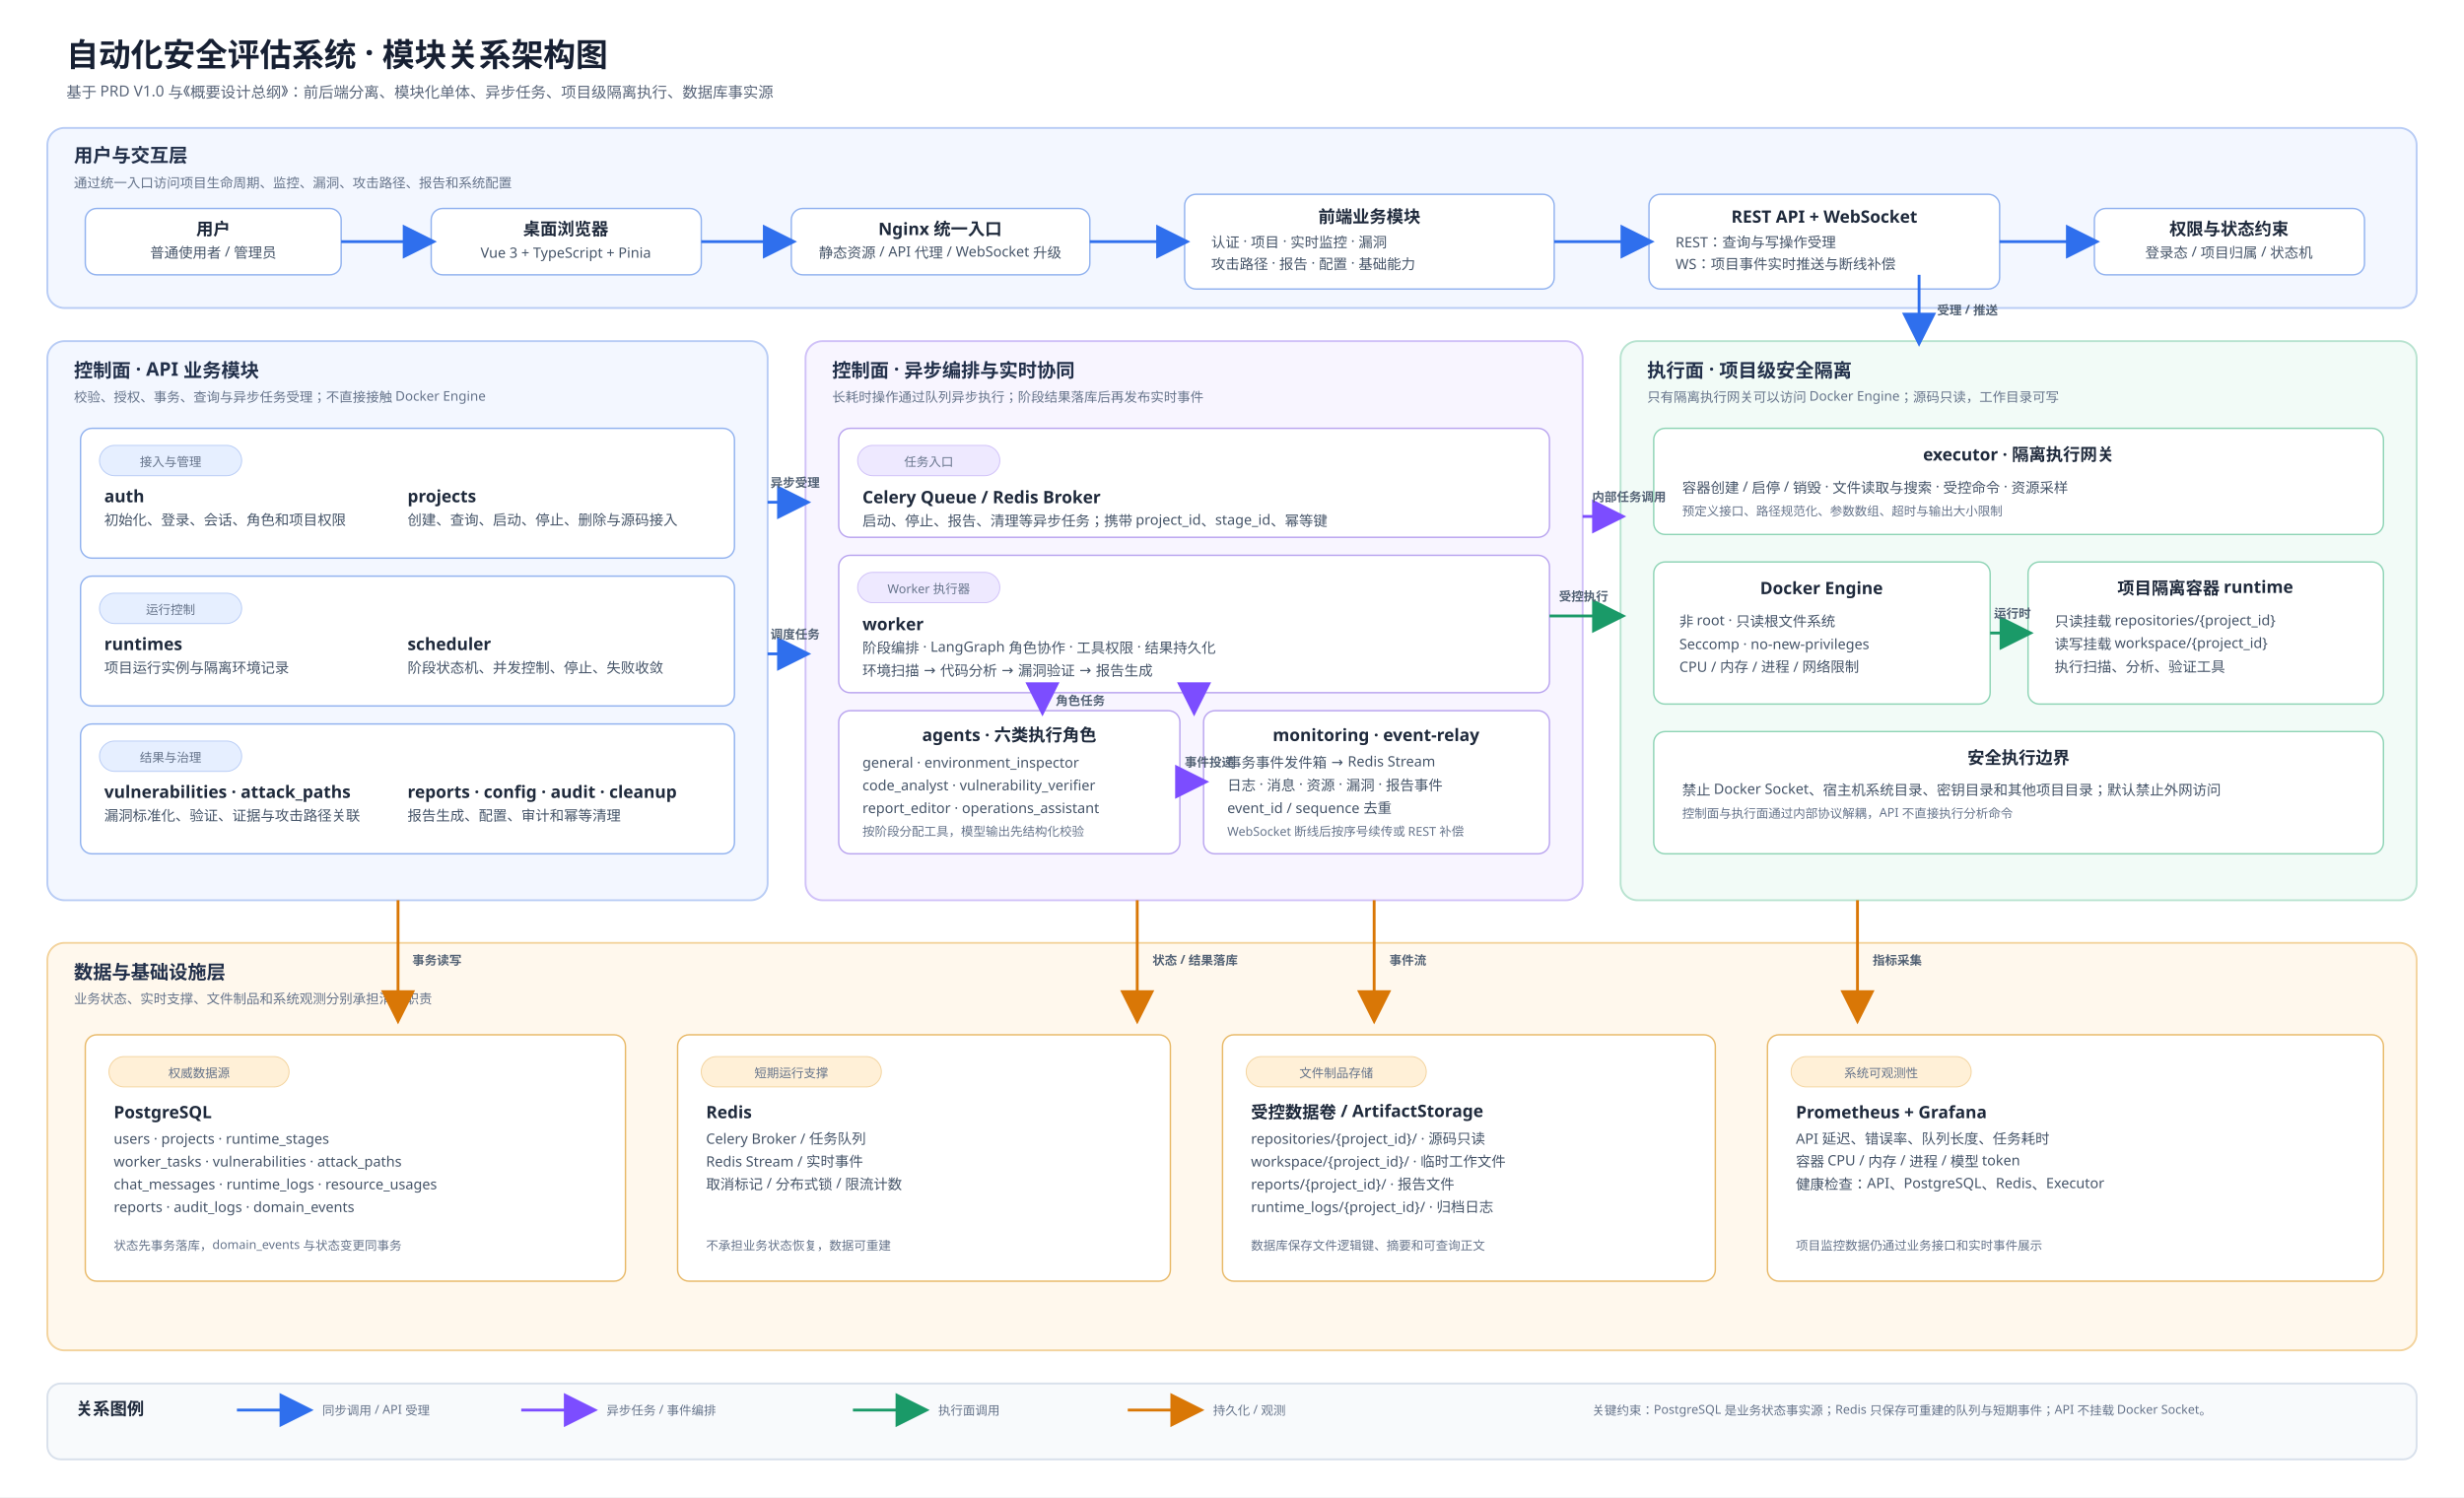
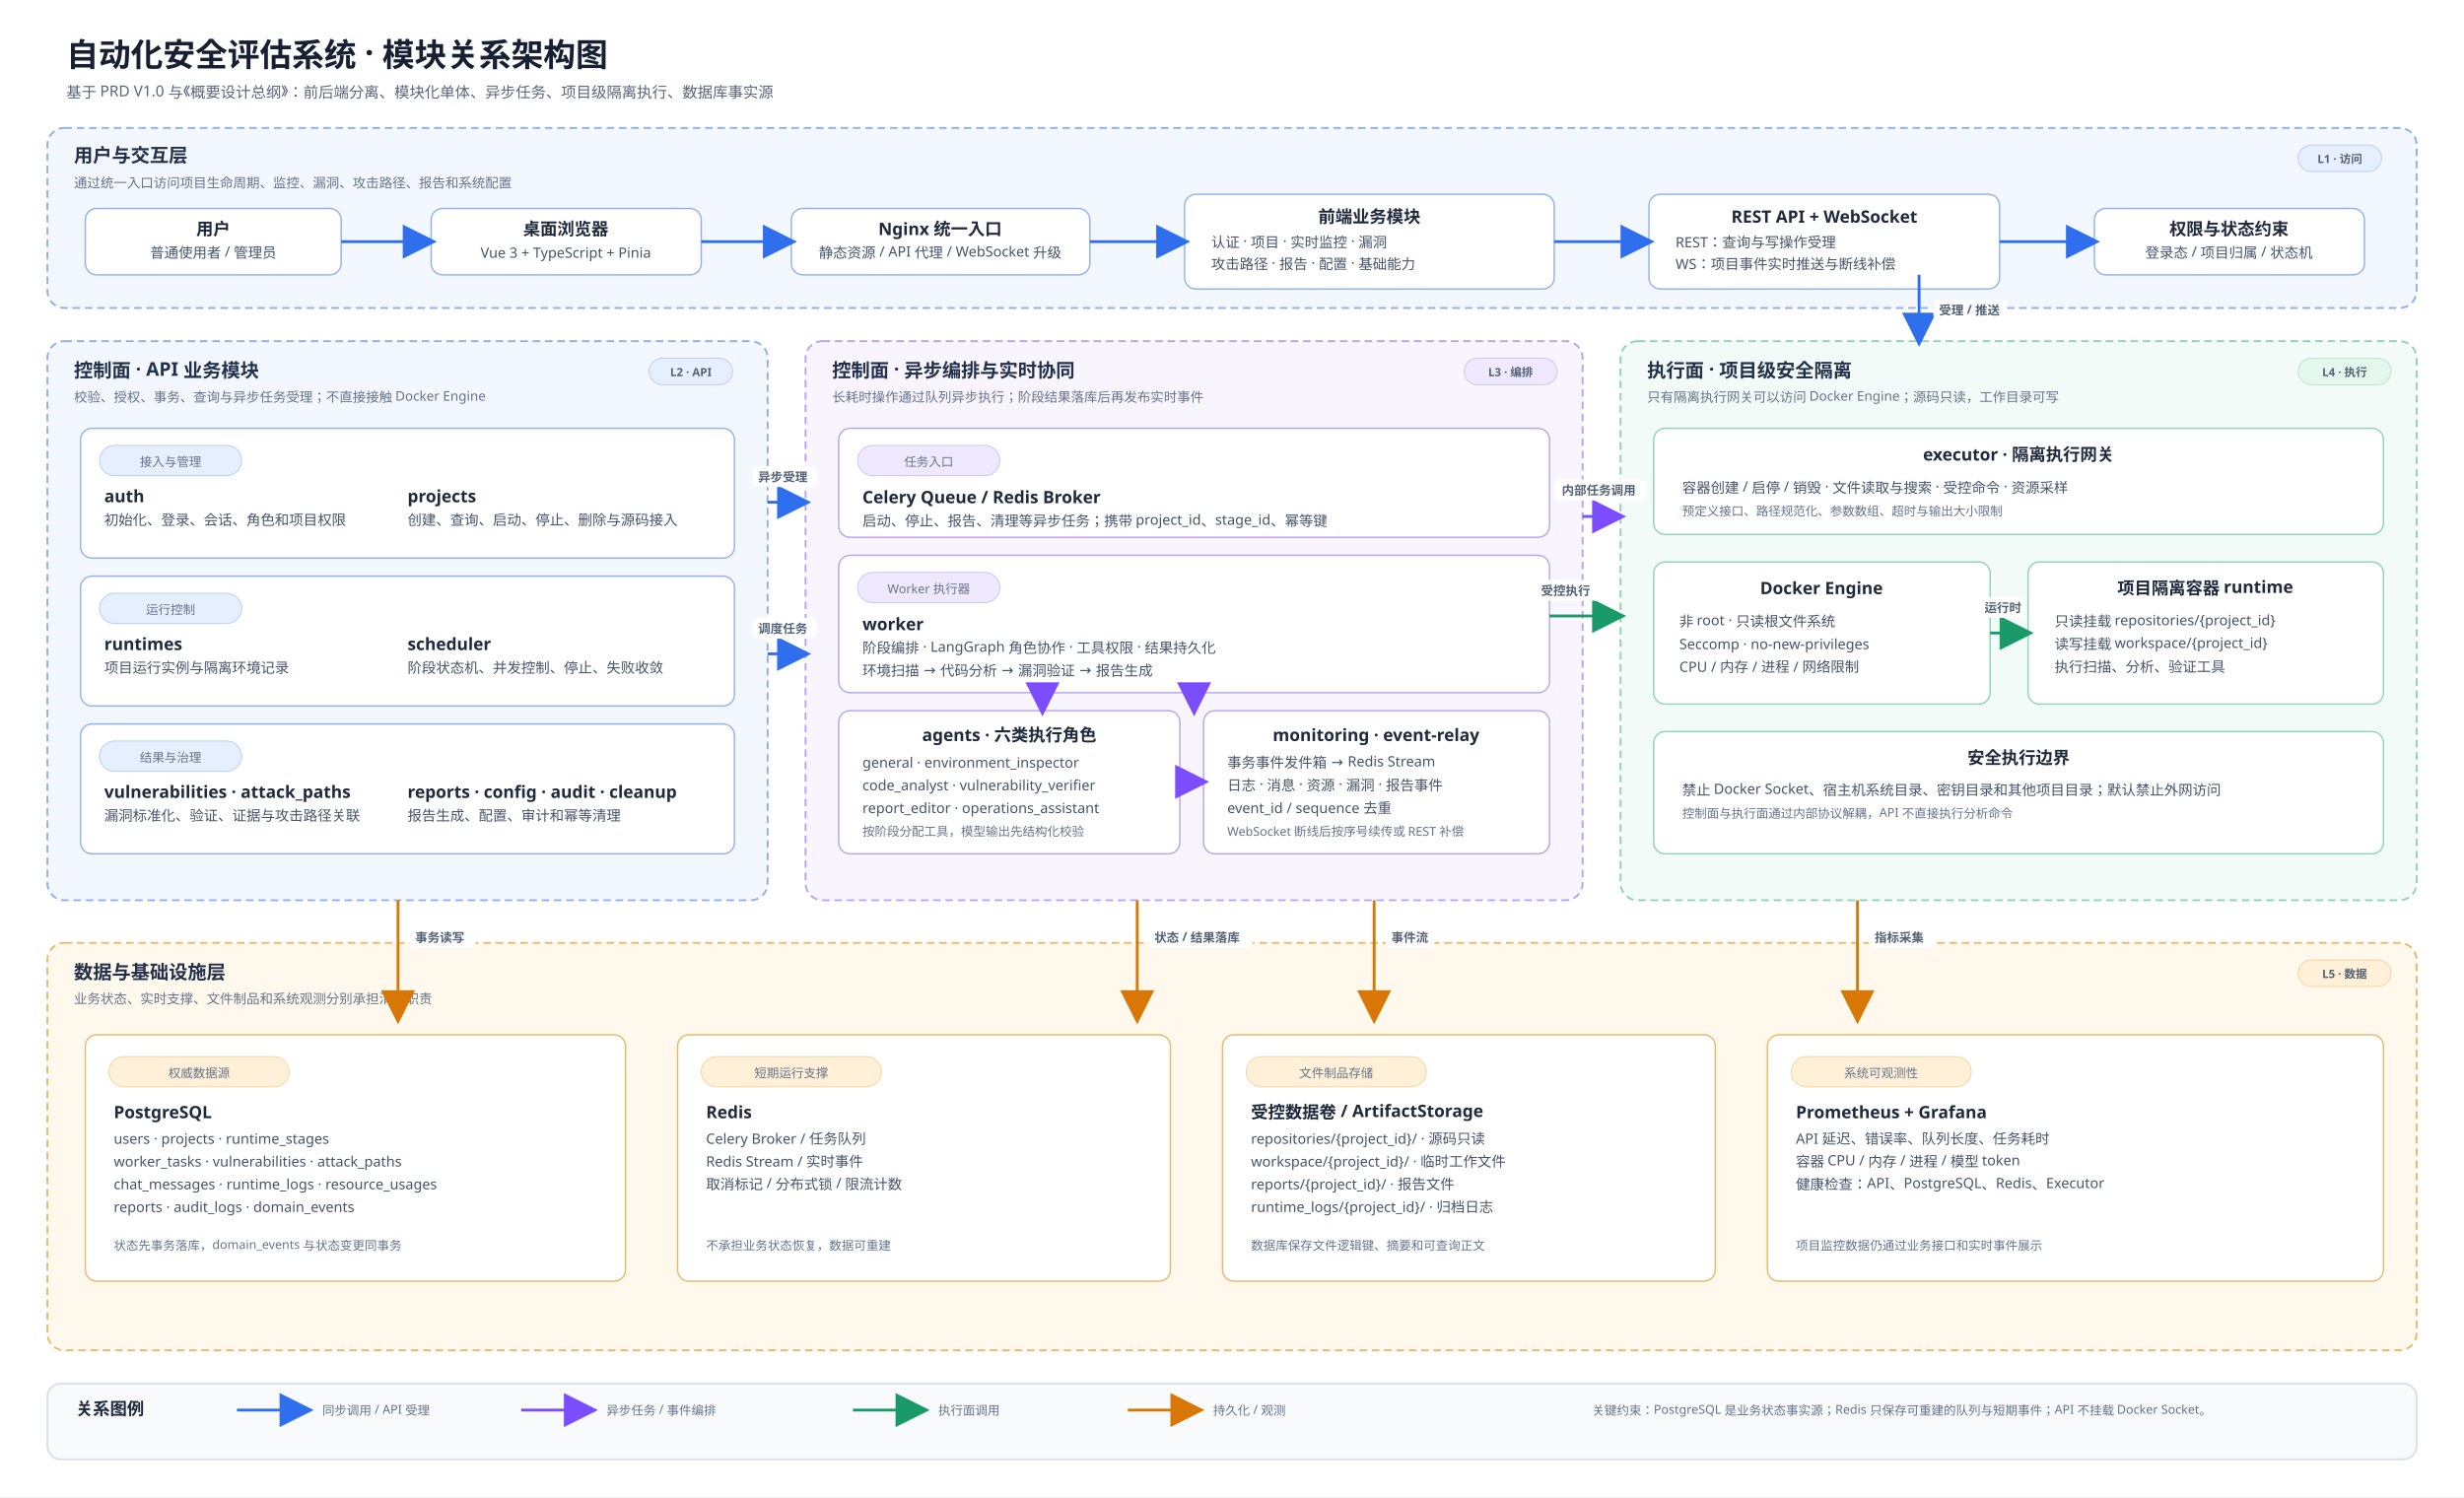
<svg xmlns="http://www.w3.org/2000/svg" width="2600" height="1580" viewBox="0 0 2600 1580" role="img" aria-labelledby="diagram-title diagram-desc">
  <defs>
    <marker id="arrow-blue" markerWidth="12" markerHeight="12" refX="10" refY="6" orient="auto" markerUnits="strokeWidth">
      <path d="M0,0 L12,6 L0,12 z" fill="#2f6fed" />
    </marker>
    <marker id="arrow-purple" markerWidth="12" markerHeight="12" refX="10" refY="6" orient="auto" markerUnits="strokeWidth">
      <path d="M0,0 L12,6 L0,12 z" fill="#7c4dff" />
    </marker>
    <marker id="arrow-green" markerWidth="12" markerHeight="12" refX="10" refY="6" orient="auto" markerUnits="strokeWidth">
      <path d="M0,0 L12,6 L0,12 z" fill="#1a9a68" />
    </marker>
    <marker id="arrow-orange" markerWidth="12" markerHeight="12" refX="10" refY="6" orient="auto" markerUnits="strokeWidth">
      <path d="M0,0 L12,6 L0,12 z" fill="#d97706" />
    </marker>
    <marker id="arrow-gray" markerWidth="12" markerHeight="12" refX="10" refY="6" orient="auto" markerUnits="strokeWidth">
      <path d="M0,0 L12,6 L0,12 z" fill="#718096" />
    </marker>
    <style>
      .title { font-family: "PingFang SC", "Microsoft YaHei", sans-serif; font-size: 34px; font-weight: 700; fill: #172033; }
      .subtitle { font-family: "PingFang SC", "Microsoft YaHei", sans-serif; font-size: 16px; fill: #596579; }
      .section { font-family: "PingFang SC", "Microsoft YaHei", sans-serif; font-size: 20px; font-weight: 700; fill: #22304a; }
      .section-note { font-family: "PingFang SC", "Microsoft YaHei", sans-serif; font-size: 14px; fill: #65738a; }
      .node-title { font-family: "PingFang SC", "Microsoft YaHei", sans-serif; font-size: 18px; font-weight: 700; fill: #1e293b; }
      .node-text { font-family: "PingFang SC", "Microsoft YaHei", sans-serif; font-size: 15px; fill: #455468; }
      .small { font-family: "PingFang SC", "Microsoft YaHei", sans-serif; font-size: 13px; fill: #65738a; }
      .edge-label { font-family: "PingFang SC", "Microsoft YaHei", sans-serif; font-size: 13px; font-weight: 600; fill: #526174; }
      .layer { fill: #f8fafc; stroke: #d8e0eb; stroke-width: 2; }
-       .layer-blue { fill: #f3f7ff; stroke: #b8ccf5; stroke-width: 2; }
-       .layer-purple { fill: #f8f5ff; stroke: #d0c1f8; stroke-width: 2; }
-       .layer-green { fill: #f2fbf7; stroke: #b8e3d0; stroke-width: 2; }
-       .layer-orange { fill: #fff8ed; stroke: #f3d39d; stroke-width: 2; }
+     .layer-blue { fill: #f3f7ff; stroke: #8fb0ee; stroke-width: 2; stroke-dasharray: 8 5; }
+     .layer-purple { fill: #f8f5ff; stroke: #b9a4ef; stroke-width: 2; stroke-dasharray: 8 5; }
+     .layer-green { fill: #f2fbf7; stroke: #8ed4b5; stroke-width: 2; stroke-dasharray: 8 5; }
+     .layer-orange { fill: #fff8ed; stroke: #e8b968; stroke-width: 2; stroke-dasharray: 8 5; }
      .node { fill: #ffffff; stroke: #cbd5e1; stroke-width: 1.5; }
      .node-blue { fill: #ffffff; stroke: #91b2ef; stroke-width: 1.5; }
      .node-purple { fill: #ffffff; stroke: #b9a4ef; stroke-width: 1.5; }
      .node-green { fill: #ffffff; stroke: #8ed4b5; stroke-width: 1.5; }
      .node-orange { fill: #ffffff; stroke: #e8b968; stroke-width: 1.5; }
      .tag-blue { fill: #e6efff; stroke: #b8ccf5; }
      .tag-purple { fill: #eee9ff; stroke: #d0c1f8; }
      .tag-green { fill: #e3f7ed; stroke: #b8e3d0; }
-       .tag-orange { fill: #fff0d7; stroke: #f3d39d; }
-       .tag-gray { fill: #eef2f7; stroke: #d8e0eb; }
+     .tag-orange { fill: #fff0d7; stroke: #f3d39d; }
+     .tag-gray { fill: #eef2f7; stroke: #d8e0eb; }
+     .layer-badge { font-family: "PingFang SC", "Microsoft YaHei", sans-serif; font-size: 12px; font-weight: 700; fill: #526174; }
+     .edge-bg { fill: #ffffff; opacity: .96; }
+     .legend-box { fill: #f8fafc; stroke: #d8e0eb; stroke-width: 2; }
    </style>
  </defs>
  <rect width="2600" height="1580" fill="#ffffff" />
  <text x="70" y="70" class="title">自动化安全评估系统 · 模块关系架构图</text>
  <text x="70" y="103" class="subtitle">基于 PRD V1.0 与《概要设计总纲》：前后端分离、模块化单体、异步任务、项目级隔离执行、数据库事实源</text>
  <rect x="50" y="135" width="2500" height="190" rx="18" class="layer-blue" />
  <text x="78" y="171" class="section">用户与交互层</text>
  <text x="78" y="198" class="section-note">通过统一入口访问项目生命周期、监控、漏洞、攻击路径、报告和系统配置</text>
+   <rect x="2425" y="153" width="88" height="28" rx="14" class="tag-blue" />
+   <text x="2469" y="172" text-anchor="middle" class="layer-badge">L1 · 访问</text>
  <rect x="90" y="220" width="270" height="70" rx="12" class="node-blue" />
  <text x="225" y="248" text-anchor="middle" class="node-title">用户</text>
  <text x="225" y="272" text-anchor="middle" class="node-text">普通使用者 / 管理员</text>
  <rect x="455" y="220" width="285" height="70" rx="12" class="node-blue" />
  <text x="597" y="248" text-anchor="middle" class="node-title">桌面浏览器</text>
  <text x="597" y="272" text-anchor="middle" class="node-text">Vue 3 + TypeScript + Pinia</text>
  <rect x="835" y="220" width="315" height="70" rx="12" class="node-blue" />
  <text x="992" y="248" text-anchor="middle" class="node-title">Nginx 统一入口</text>
  <text x="992" y="272" text-anchor="middle" class="node-text">静态资源 / API 代理 / WebSocket 升级</text>
  <rect x="1250" y="205" width="390" height="100" rx="12" class="node-blue" />
  <text x="1445" y="235" text-anchor="middle" class="node-title">前端业务模块</text>
  <text x="1278" y="261" class="node-text">认证 · 项目 · 实时监控 · 漏洞</text>
  <text x="1278" y="284" class="node-text">攻击路径 · 报告 · 配置 · 基础能力</text>
  <rect x="1740" y="205" width="370" height="100" rx="12" class="node-blue" />
  <text x="1925" y="235" text-anchor="middle" class="node-title">REST API + WebSocket</text>
  <text x="1768" y="261" class="node-text">REST：查询与写操作受理</text>
  <text x="1768" y="284" class="node-text">WS：项目事件实时推送与断线补偿</text>
  <rect x="2210" y="220" width="285" height="70" rx="12" class="node-blue" />
  <text x="2352" y="248" text-anchor="middle" class="node-title">权限与状态约束</text>
  <text x="2352" y="272" text-anchor="middle" class="node-text">登录态 / 项目归属 / 状态机</text>
  <path d="M360 255 H455" fill="none" stroke="#2f6fed" stroke-width="3" marker-end="url(#arrow-blue)" />
  <path d="M740 255 H835" fill="none" stroke="#2f6fed" stroke-width="3" marker-end="url(#arrow-blue)" />
  <path d="M1150 255 H1250" fill="none" stroke="#2f6fed" stroke-width="3" marker-end="url(#arrow-blue)" />
  <path d="M1640 255 H1740" fill="none" stroke="#2f6fed" stroke-width="3" marker-end="url(#arrow-blue)" />
  <path d="M2110 255 H2210" fill="none" stroke="#2f6fed" stroke-width="3" marker-end="url(#arrow-blue)" />
  <rect x="50" y="360" width="760" height="590" rx="18" class="layer-blue" />
  <text x="78" y="398" class="section">控制面 · API 业务模块</text>
  <text x="78" y="424" class="section-note">校验、授权、事务、查询与异步任务受理；不直接接触 Docker Engine</text>
+   <rect x="685" y="378" width="88" height="28" rx="14" class="tag-blue" />
+   <text x="729" y="397" text-anchor="middle" class="layer-badge">L2 · API</text>
  <rect x="85" y="452" width="690" height="137" rx="12" class="node-blue" />
  <rect x="105" y="470" width="150" height="32" rx="16" class="tag-blue" />
  <text x="180" y="492" text-anchor="middle" class="small">接入与管理</text>
  <text x="110" y="530" class="node-title">auth</text>
  <text x="110" y="554" class="node-text">初始化、登录、会话、角色和项目权限</text>
  <text x="430" y="530" class="node-title">projects</text>
  <text x="430" y="554" class="node-text">创建、查询、启动、停止、删除与源码接入</text>
  <rect x="85" y="608" width="690" height="137" rx="12" class="node-blue" />
  <rect x="105" y="626" width="150" height="32" rx="16" class="tag-blue" />
  <text x="180" y="648" text-anchor="middle" class="small">运行控制</text>
  <text x="110" y="686" class="node-title">runtimes</text>
  <text x="110" y="710" class="node-text">项目运行实例与隔离环境记录</text>
  <text x="430" y="686" class="node-title">scheduler</text>
  <text x="430" y="710" class="node-text">阶段状态机、并发控制、停止、失败收敛</text>
  <rect x="85" y="764" width="690" height="137" rx="12" class="node-blue" />
  <rect x="105" y="782" width="150" height="32" rx="16" class="tag-blue" />
  <text x="180" y="804" text-anchor="middle" class="small">结果与治理</text>
  <text x="110" y="842" class="node-title">vulnerabilities · attack_paths</text>
  <text x="110" y="866" class="node-text">漏洞标准化、验证、证据与攻击路径关联</text>
  <text x="430" y="842" class="node-title">reports · config · audit · cleanup</text>
  <text x="430" y="866" class="node-text">报告生成、配置、审计和幂等清理</text>
  <rect x="850" y="360" width="820" height="590" rx="18" class="layer-purple" />
  <text x="878" y="398" class="section">控制面 · 异步编排与实时协同</text>
  <text x="878" y="424" class="section-note">长耗时操作通过队列异步执行；阶段结果落库后再发布实时事件</text>
+   <rect x="1545" y="378" width="98" height="28" rx="14" class="tag-purple" />
+   <text x="1594" y="397" text-anchor="middle" class="layer-badge">L3 · 编排</text>
  <rect x="885" y="452" width="750" height="115" rx="12" class="node-purple" />
  <rect x="905" y="470" width="150" height="32" rx="16" class="tag-purple" />
  <text x="980" y="492" text-anchor="middle" class="small">任务入口</text>
  <text x="910" y="531" class="node-title">Celery Queue / Redis Broker</text>
  <text x="910" y="555" class="node-text">启动、停止、报告、清理等异步任务；携带 project_id、stage_id、幂等键</text>
  <rect x="885" y="586" width="750" height="145" rx="12" class="node-purple" />
  <rect x="905" y="604" width="150" height="32" rx="16" class="tag-purple" />
  <text x="980" y="626" text-anchor="middle" class="small">Worker 执行器</text>
  <text x="910" y="665" class="node-title">worker</text>
  <text x="910" y="689" class="node-text">阶段编排 · LangGraph 角色协作 · 工具权限 · 结果持久化</text>
  <text x="910" y="713" class="node-text">环境扫描 → 代码分析 → 漏洞验证 → 报告生成</text>
  <rect x="885" y="750" width="360" height="151" rx="12" class="node-purple" />
  <text x="1065" y="782" text-anchor="middle" class="node-title">agents · 六类执行角色</text>
  <text x="910" y="810" class="node-text">general · environment_inspector</text>
  <text x="910" y="834" class="node-text">code_analyst · vulnerability_verifier</text>
  <text x="910" y="858" class="node-text">report_editor · operations_assistant</text>
  <text x="910" y="882" class="small">按阶段分配工具，模型输出先结构化校验</text>
  <rect x="1270" y="750" width="365" height="151" rx="12" class="node-purple" />
  <text x="1452" y="782" text-anchor="middle" class="node-title">monitoring · event-relay</text>
  <text x="1295" y="810" class="node-text">事务事件发件箱 → Redis Stream</text>
  <text x="1295" y="834" class="node-text">日志 · 消息 · 资源 · 漏洞 · 报告事件</text>
  <text x="1295" y="858" class="node-text">event_id / sequence 去重</text>
  <text x="1295" y="882" class="small">WebSocket 断线后按序号续传或 REST 补偿</text>
  <rect x="1710" y="360" width="840" height="590" rx="18" class="layer-green" />
  <text x="1738" y="398" class="section">执行面 · 项目级安全隔离</text>
  <text x="1738" y="424" class="section-note">只有隔离执行网关可以访问 Docker Engine；源码只读，工作目录可写</text>
+   <rect x="2425" y="378" width="98" height="28" rx="14" class="tag-green" />
+   <text x="2474" y="397" text-anchor="middle" class="layer-badge">L4 · 执行</text>
  <rect x="1745" y="452" width="770" height="112" rx="12" class="node-green" />
  <text x="2130" y="486" text-anchor="middle" class="node-title">executor · 隔离执行网关</text>
  <text x="1775" y="520" class="node-text">容器创建 / 启停 / 销毁 · 文件读取与搜索 · 受控命令 · 资源采样</text>
  <text x="1775" y="544" class="small">预定义接口、路径规范化、参数数组、超时与输出大小限制</text>
  <rect x="1745" y="593" width="355" height="150" rx="12" class="node-green" />
  <text x="1922" y="627" text-anchor="middle" class="node-title">Docker Engine</text>
  <text x="1772" y="661" class="node-text">非 root · 只读根文件系统</text>
  <text x="1772" y="685" class="node-text">Seccomp · no-new-privileges</text>
  <text x="1772" y="709" class="node-text">CPU / 内存 / 进程 / 网络限制</text>
  <rect x="2140" y="593" width="375" height="150" rx="12" class="node-green" />
  <text x="2327" y="627" text-anchor="middle" class="node-title">项目隔离容器 runtime</text>
  <text x="2168" y="661" class="node-text">只读挂载 repositories/{project_id}</text>
  <text x="2168" y="685" class="node-text">读写挂载 workspace/{project_id}</text>
  <text x="2168" y="709" class="node-text">执行扫描、分析、验证工具</text>
  <rect x="1745" y="772" width="770" height="129" rx="12" class="node-green" />
  <text x="2130" y="806" text-anchor="middle" class="node-title">安全执行边界</text>
  <text x="1775" y="839" class="node-text">禁止 Docker Socket、宿主机系统目录、密钥目录和其他项目目录；默认禁止外网访问</text>
  <text x="1775" y="863" class="small">控制面与执行面通过内部协议解耦，API 不直接执行分析命令</text>
  <rect x="50" y="995" width="2500" height="430" rx="18" class="layer-orange" />
  <text x="78" y="1033" class="section">数据与基础设施层</text>
  <text x="78" y="1059" class="section-note">业务状态、实时支撑、文件制品和系统观测分别承担清晰职责</text>
+   <rect x="2425" y="1013" width="98" height="28" rx="14" class="tag-orange" />
+   <text x="2474" y="1032" text-anchor="middle" class="layer-badge">L5 · 数据</text>
  <rect x="90" y="1092" width="570" height="260" rx="12" class="node-orange" />
  <rect x="115" y="1115" width="190" height="32" rx="16" class="tag-orange" />
  <text x="210" y="1137" text-anchor="middle" class="small">权威数据源</text>
  <text x="120" y="1180" class="node-title">PostgreSQL</text>
  <text x="120" y="1207" class="node-text">users · projects · runtime_stages</text>
  <text x="120" y="1231" class="node-text">worker_tasks · vulnerabilities · attack_paths</text>
  <text x="120" y="1255" class="node-text">chat_messages · runtime_logs · resource_usages</text>
  <text x="120" y="1279" class="node-text">reports · audit_logs · domain_events</text>
  <text x="120" y="1319" class="small">状态先事务落库，domain_events 与状态变更同事务</text>
  <rect x="715" y="1092" width="520" height="260" rx="12" class="node-orange" />
  <rect x="740" y="1115" width="190" height="32" rx="16" class="tag-orange" />
  <text x="835" y="1137" text-anchor="middle" class="small">短期运行支撑</text>
  <text x="745" y="1180" class="node-title">Redis</text>
  <text x="745" y="1207" class="node-text">Celery Broker / 任务队列</text>
  <text x="745" y="1231" class="node-text">Redis Stream / 实时事件</text>
  <text x="745" y="1255" class="node-text">取消标记 / 分布式锁 / 限流计数</text>
  <text x="745" y="1319" class="small">不承担业务状态恢复，数据可重建</text>
  <rect x="1290" y="1092" width="520" height="260" rx="12" class="node-orange" />
  <rect x="1315" y="1115" width="190" height="32" rx="16" class="tag-orange" />
  <text x="1410" y="1137" text-anchor="middle" class="small">文件制品存储</text>
  <text x="1320" y="1180" class="node-title">受控数据卷 / ArtifactStorage</text>
  <text x="1320" y="1207" class="node-text">repositories/{project_id}/ · 源码只读</text>
  <text x="1320" y="1231" class="node-text">workspace/{project_id}/ · 临时工作文件</text>
  <text x="1320" y="1255" class="node-text">reports/{project_id}/ · 报告文件</text>
  <text x="1320" y="1279" class="node-text">runtime_logs/{project_id}/ · 归档日志</text>
  <text x="1320" y="1319" class="small">数据库保存文件逻辑键、摘要和可查询正文</text>
  <rect x="1865" y="1092" width="650" height="260" rx="12" class="node-orange" />
  <rect x="1890" y="1115" width="190" height="32" rx="16" class="tag-orange" />
  <text x="1985" y="1137" text-anchor="middle" class="small">系统可观测性</text>
  <text x="1895" y="1180" class="node-title">Prometheus + Grafana</text>
  <text x="1895" y="1207" class="node-text">API 延迟、错误率、队列长度、任务耗时</text>
  <text x="1895" y="1231" class="node-text">容器 CPU / 内存 / 进程 / 模型 token</text>
  <text x="1895" y="1255" class="node-text">健康检查：API、PostgreSQL、Redis、Executor</text>
  <text x="1895" y="1319" class="small">项目监控数据仍通过业务接口和实时事件展示</text>
  <path d="M1670 545 H1710" fill="none" stroke="#7c4dff" stroke-width="3" marker-end="url(#arrow-purple)" />
-   <text x="1680" y="529" class="edge-label">内部任务调用</text>
+   <rect x="1640" y="506" width="98" height="22" rx="6" class="edge-bg" />
+   <text x="1648" y="522" class="edge-label">内部任务调用</text>
  <path d="M810 530 H850" fill="none" stroke="#2f6fed" stroke-width="3" marker-end="url(#arrow-blue)" />
-   <text x="813" y="514" class="edge-label">异步受理</text>
+   <rect x="794" y="492" width="68" height="22" rx="6" class="edge-bg" />
+   <text x="800" y="508" class="edge-label">异步受理</text>
  <path d="M810 690 H850" fill="none" stroke="#2f6fed" stroke-width="3" marker-end="url(#arrow-blue)" />
-   <text x="813" y="674" class="edge-label">调度任务</text>
+   <rect x="794" y="652" width="68" height="22" rx="6" class="edge-bg" />
+   <text x="800" y="668" class="edge-label">调度任务</text>
  <path d="M1260 731 V750" fill="none" stroke="#7c4dff" stroke-width="3" marker-end="url(#arrow-purple)" />
  <path d="M1245 825 H1270" fill="none" stroke="#7c4dff" stroke-width="3" marker-end="url(#arrow-purple)" />
-   <text x="1250" y="809" class="edge-label">事件投递</text>
  <path d="M2100 668 H2140" fill="none" stroke="#1a9a68" stroke-width="3" marker-end="url(#arrow-green)" />
-   <text x="2104" y="652" class="edge-label">运行时</text>
+   <rect x="2088" y="630" width="50" height="22" rx="6" class="edge-bg" />
+   <text x="2094" y="646" class="edge-label">运行时</text>
  <path d="M420 950 V1075" fill="none" stroke="#d97706" stroke-width="3" marker-end="url(#arrow-orange)" />
-   <text x="435" y="1018" class="edge-label">事务读写</text>
+   <rect x="432" y="978" width="70" height="22" rx="6" class="edge-bg" />
+   <text x="438" y="994" class="edge-label">事务读写</text>
  <path d="M1200 950 V1075" fill="none" stroke="#d97706" stroke-width="3" marker-end="url(#arrow-orange)" />
-   <text x="1216" y="1018" class="edge-label">状态 / 结果落库</text>
+   <rect x="1212" y="978" width="110" height="22" rx="6" class="edge-bg" />
+   <text x="1218" y="994" class="edge-label">状态 / 结果落库</text>
  <path d="M1450 950 V1075" fill="none" stroke="#d97706" stroke-width="3" marker-end="url(#arrow-orange)" />
-   <text x="1466" y="1018" class="edge-label">事件流</text>
+   <rect x="1462" y="978" width="52" height="22" rx="6" class="edge-bg" />
+   <text x="1468" y="994" class="edge-label">事件流</text>
  <path d="M1960 950 V1075" fill="none" stroke="#d97706" stroke-width="3" marker-end="url(#arrow-orange)" />
-   <text x="1976" y="1018" class="edge-label">指标采集</text>
+   <rect x="1972" y="978" width="70" height="22" rx="6" class="edge-bg" />
+   <text x="1978" y="994" class="edge-label">指标采集</text>
  <path d="M2025 290 V360" fill="none" stroke="#2f6fed" stroke-width="3" marker-end="url(#arrow-blue)" />
-   <text x="2044" y="332" class="edge-label">受理 / 推送</text>
+   <rect x="2040" y="316" width="78" height="22" rx="6" class="edge-bg" />
+   <text x="2046" y="332" class="edge-label">受理 / 推送</text>
  <path d="M1635 650 H1710" fill="none" stroke="#1a9a68" stroke-width="3" marker-end="url(#arrow-green)" />
-   <text x="1645" y="634" class="edge-label">受控执行</text>
+   <rect x="1620" y="612" width="72" height="22" rx="6" class="edge-bg" />
+   <text x="1626" y="628" class="edge-label">受控执行</text>
  <path d="M1100 731 V750" fill="none" stroke="#7c4dff" stroke-width="3" marker-end="url(#arrow-purple)" />
-   <text x="1114" y="744" class="edge-label">角色任务</text>
-   <rect x="50" y="1460" width="2500" height="80" rx="14" class="layer" />
+   <rect x="50" y="1460" width="2500" height="80" rx="14" class="legend-box" />
  <text x="80" y="1493" class="node-title">关系图例</text>
  <line x1="250" y1="1488" x2="325" y2="1488" stroke="#2f6fed" stroke-width="3" marker-end="url(#arrow-blue)" />
  <text x="340" y="1493" class="small">同步调用 / API 受理</text>
  <line x1="550" y1="1488" x2="625" y2="1488" stroke="#7c4dff" stroke-width="3" marker-end="url(#arrow-purple)" />
  <text x="640" y="1493" class="small">异步任务 / 事件编排</text>
  <line x1="900" y1="1488" x2="975" y2="1488" stroke="#1a9a68" stroke-width="3" marker-end="url(#arrow-green)" />
  <text x="990" y="1493" class="small">执行面调用</text>
  <line x1="1190" y1="1488" x2="1265" y2="1488" stroke="#d97706" stroke-width="3" marker-end="url(#arrow-orange)" />
  <text x="1280" y="1493" class="small">持久化 / 观测</text>
  <text x="1680" y="1493" class="small">关键约束：PostgreSQL 是业务状态事实源；Redis 只保存可重建的队列与短期事件；API 不挂载 Docker Socket。</text>
</svg>
